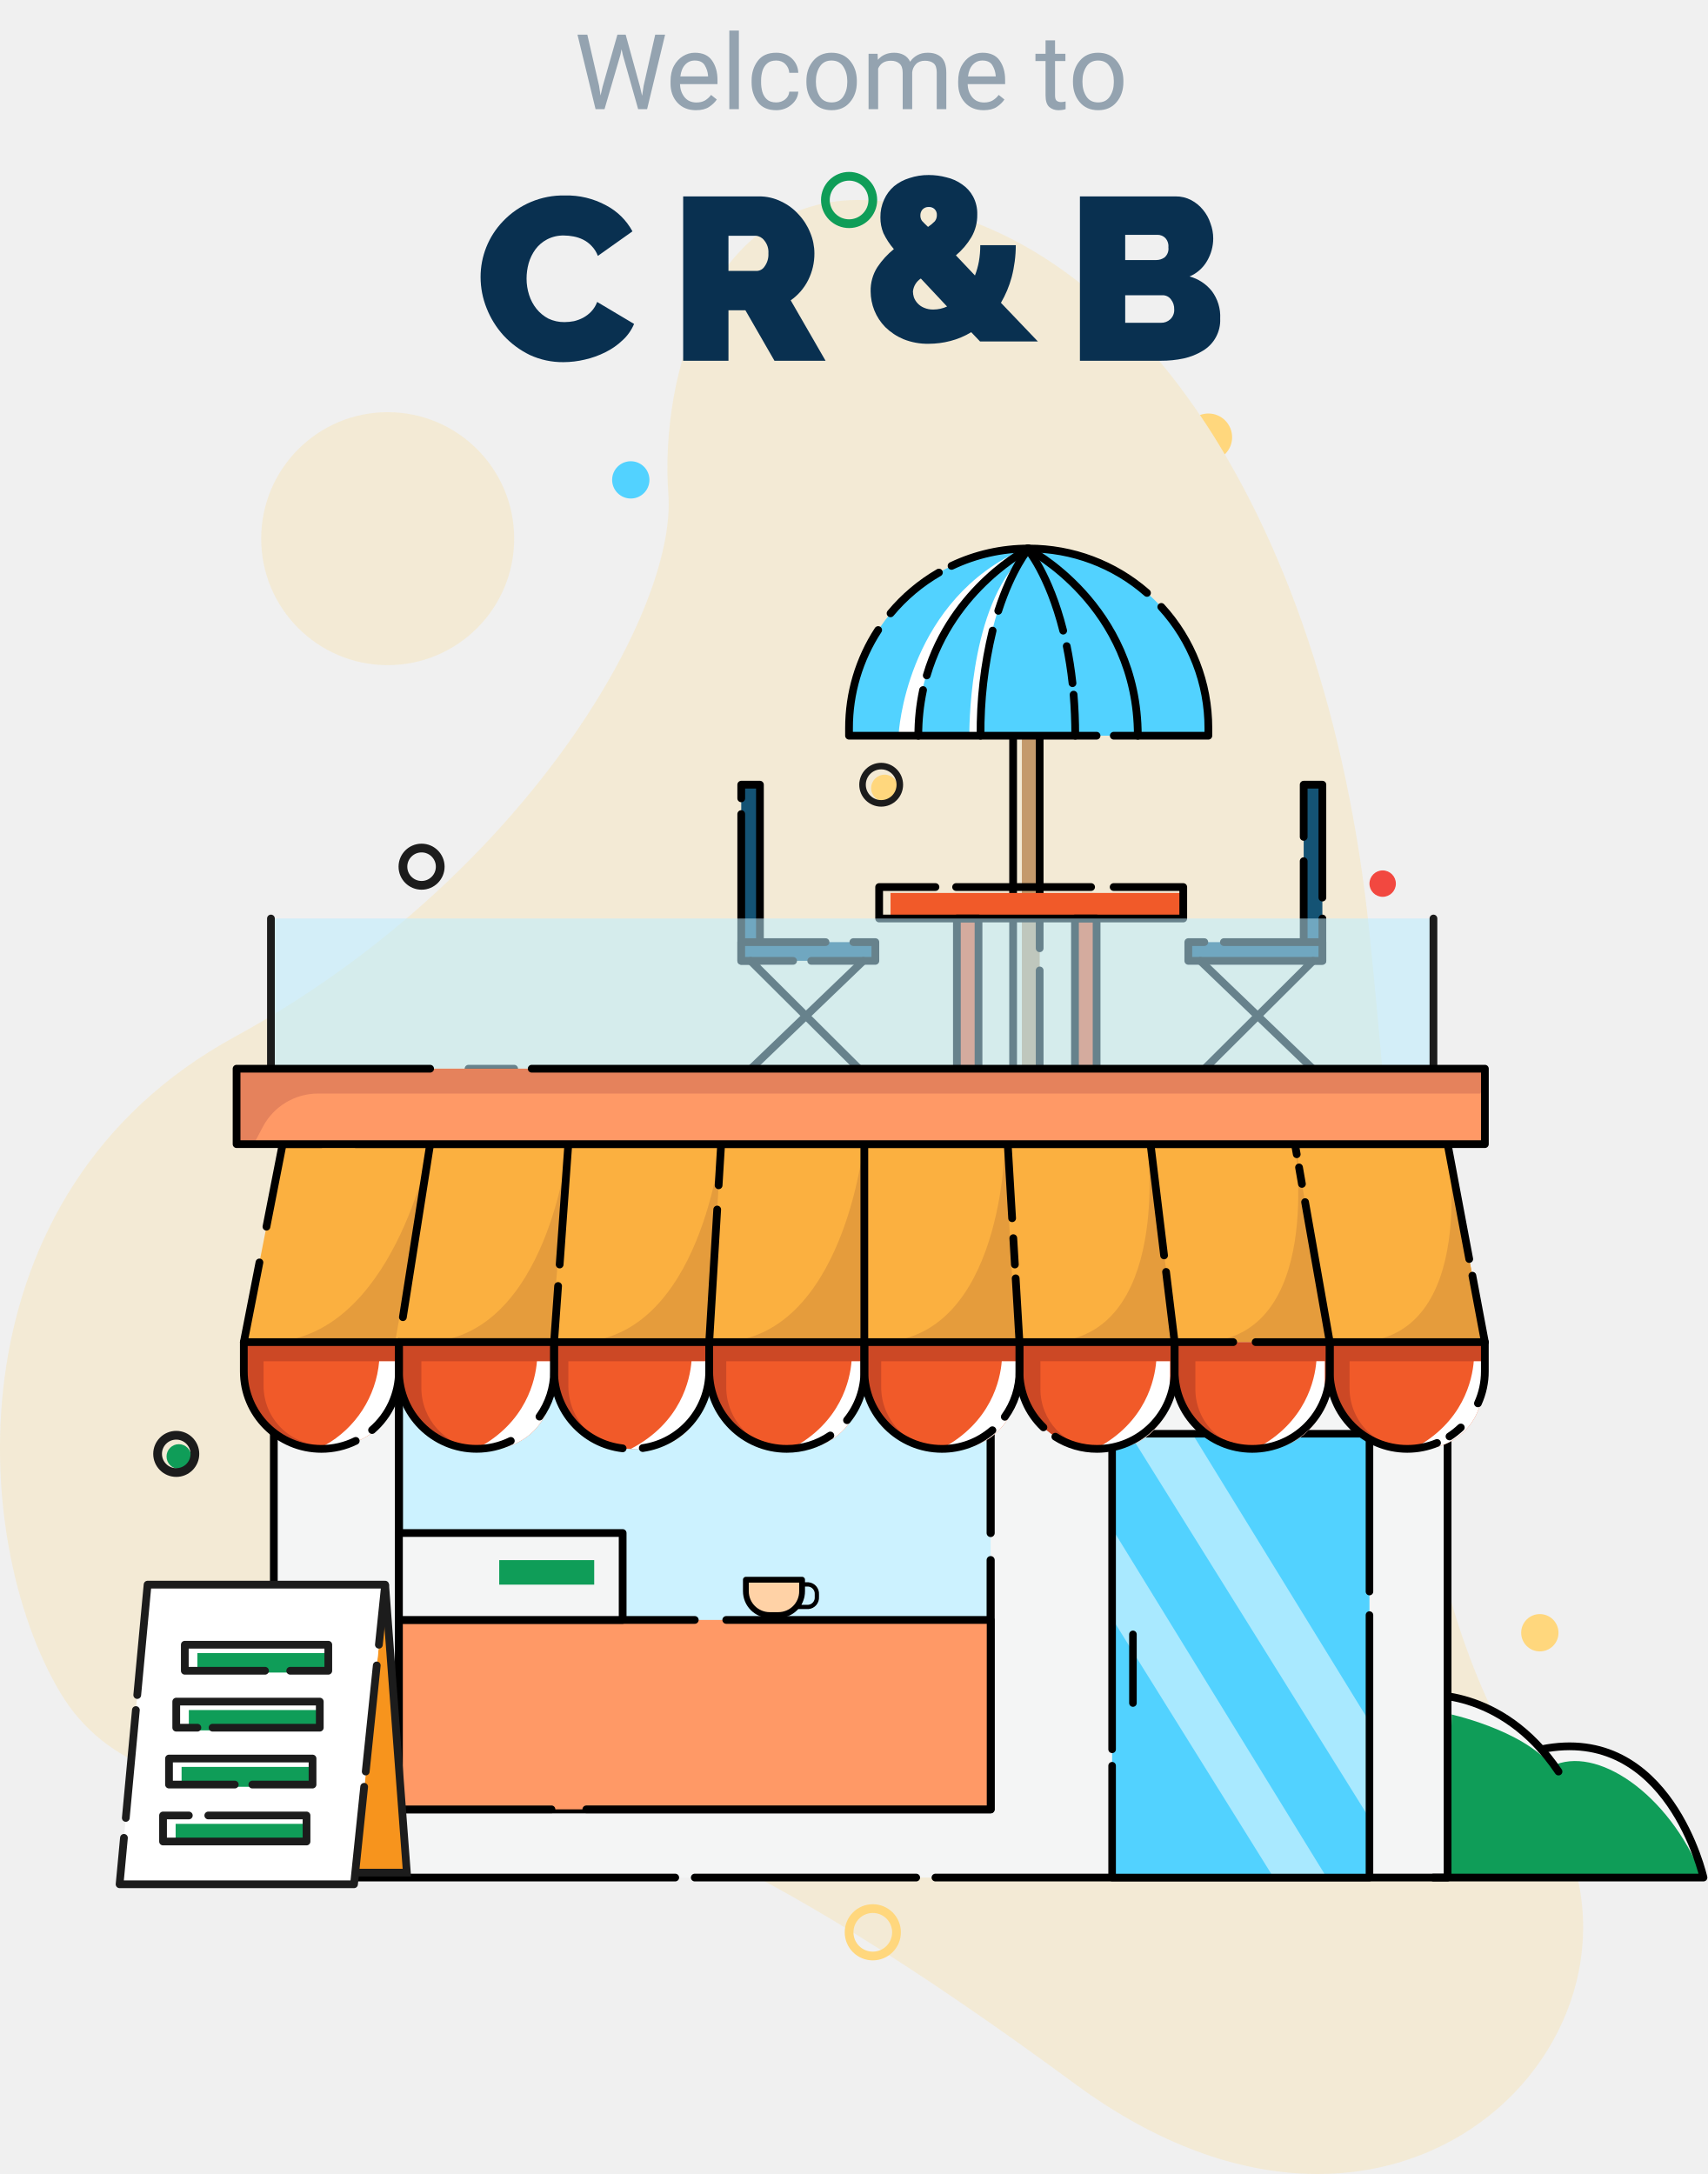
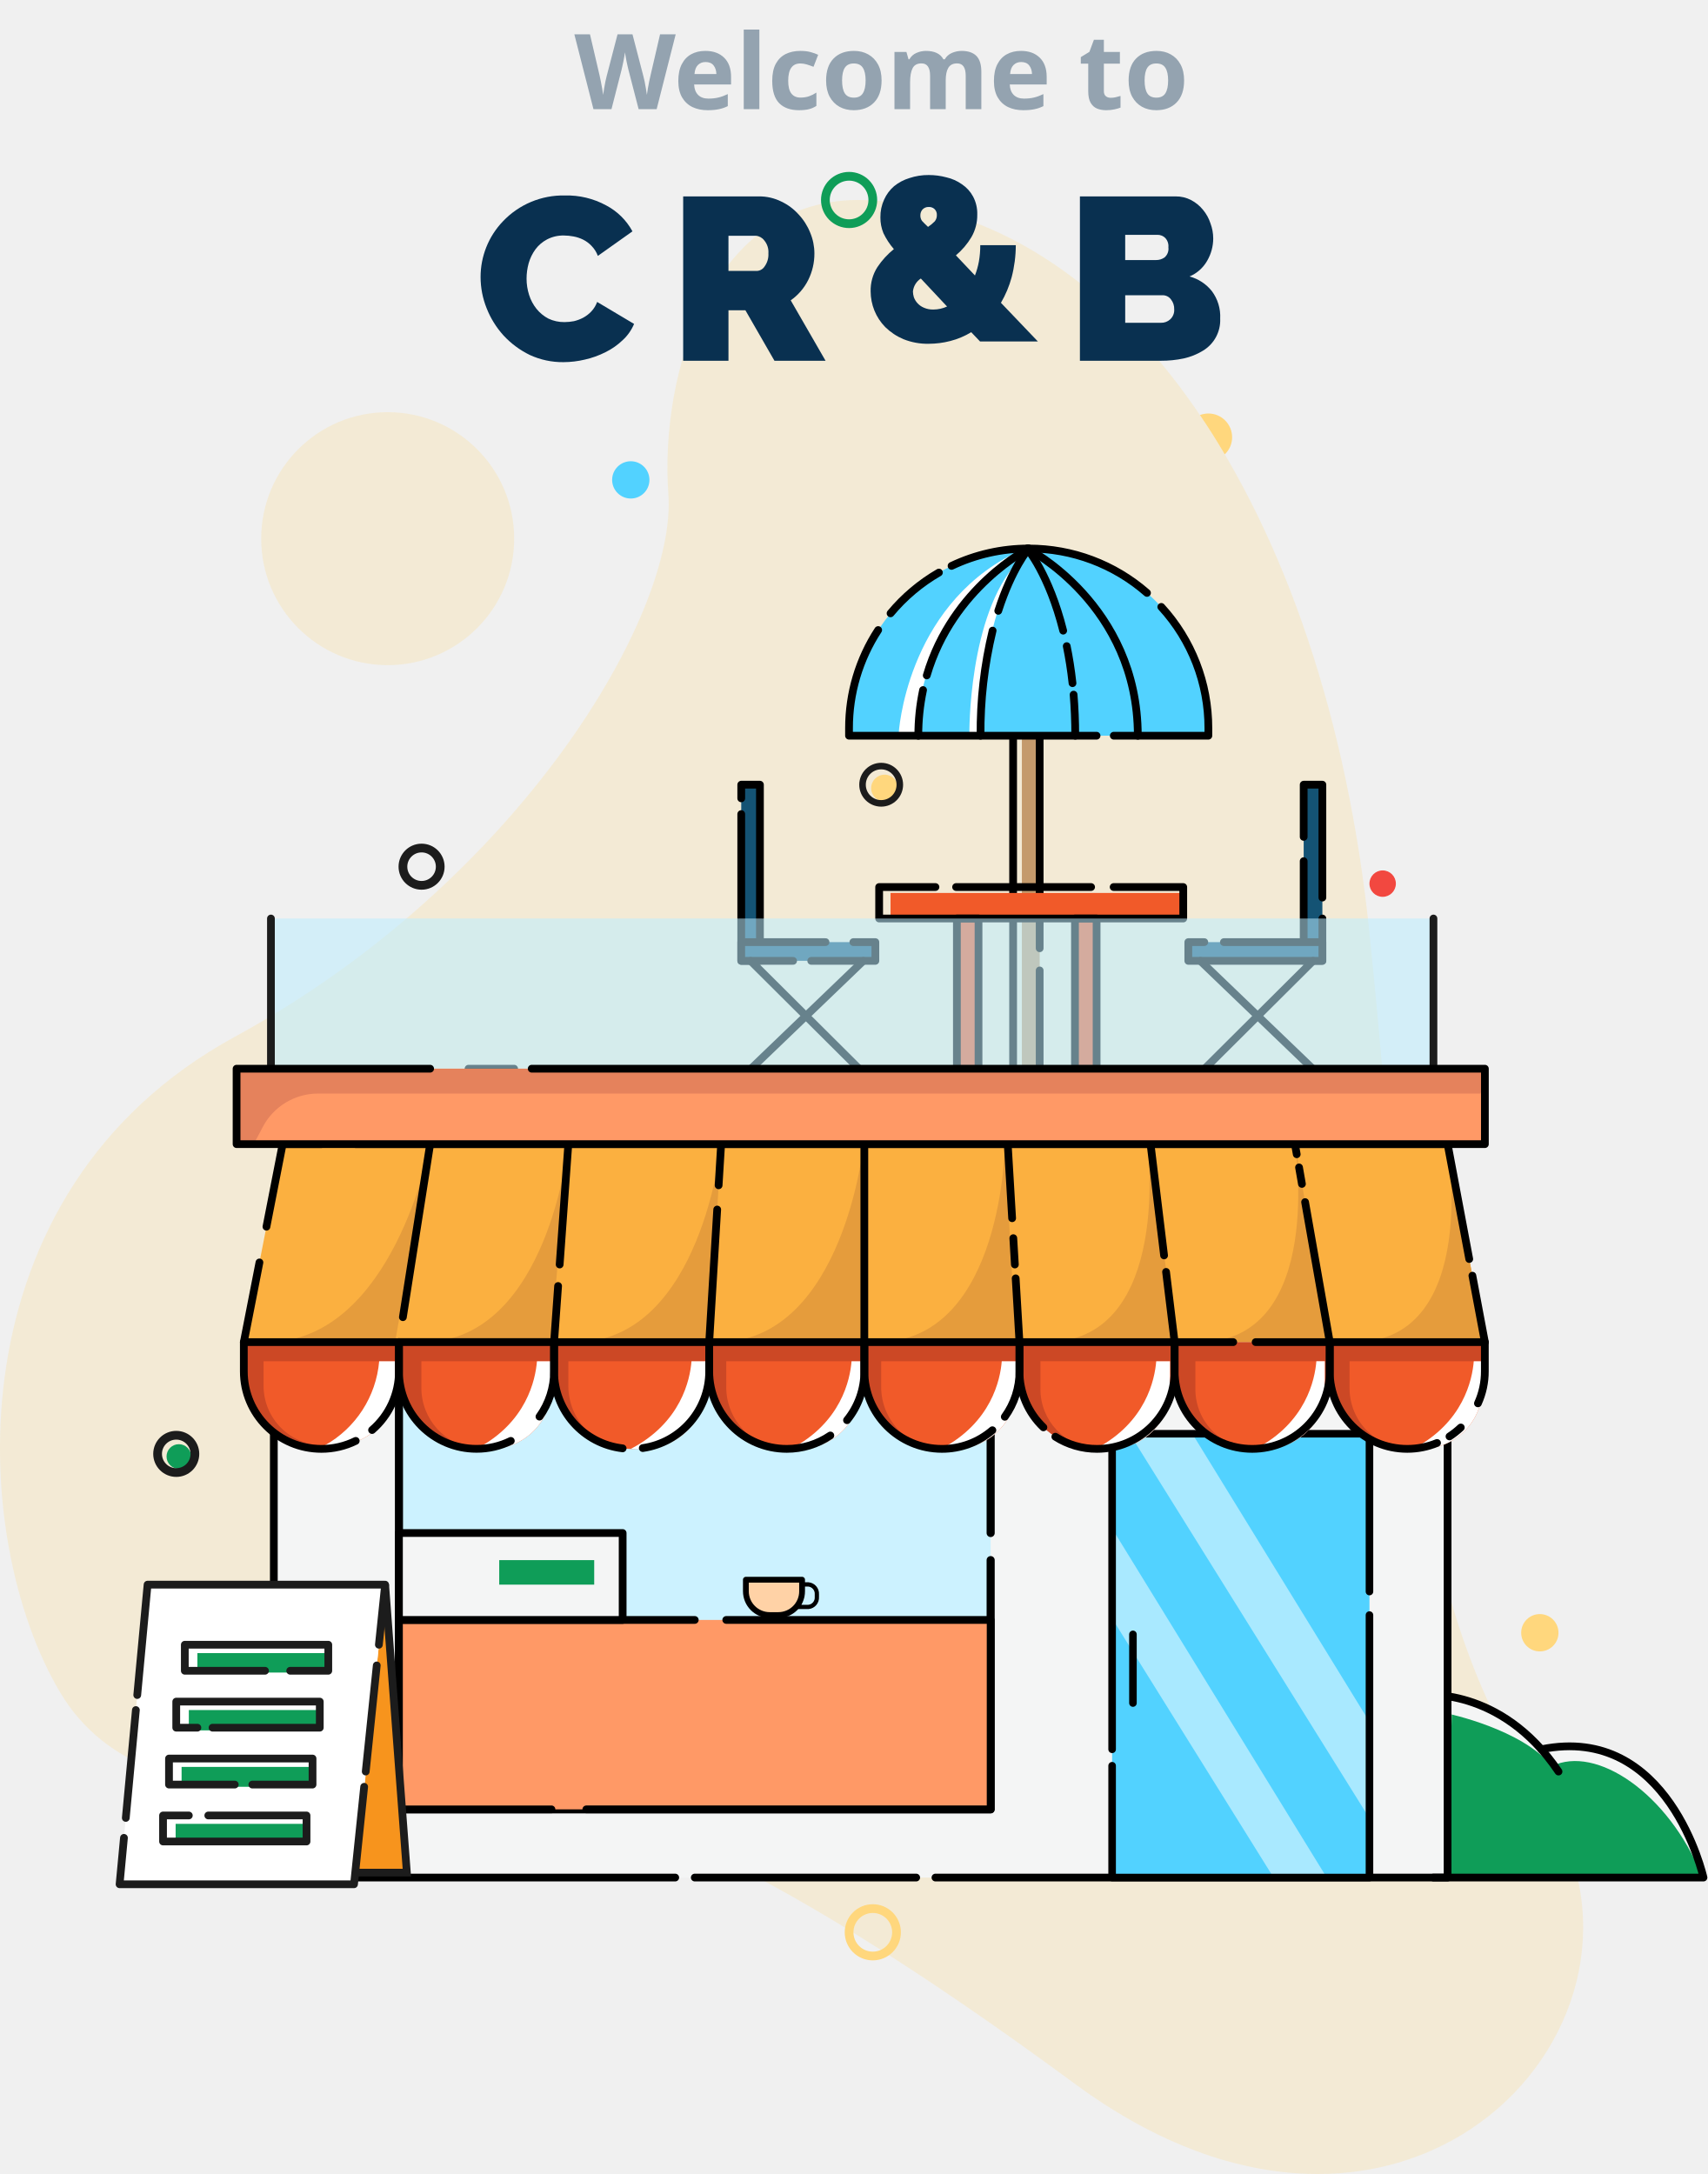
<svg xmlns="http://www.w3.org/2000/svg" width="390.924" height="497.802" viewBox="0 0 390.924 497.802">
  <defs>
-     <style>.a{fill:#ffd77d;}.b{fill:#ffd369;opacity:0.2;}.c{fill:#0f9d58;}.d{fill:#f4f5f5;}.aa,.ab,.ac,.ae,.e,.k,.m,.q,.r,.v,.w{fill:none;stroke-miterlimit:10;}.e,.k,.m,.v,.w{stroke:#000;}.ac,.e,.k,.m,.q,.v,.w{stroke-linecap:round;stroke-linejoin:round;}.e,.q,.r{stroke-width:1.773px;}.f{fill:#c49a6c;}.g{fill:#fbb040;}.h{fill:#e59c3c;}.i{fill:#52d2ff;}.j,.p{fill:#fff;}.j{opacity:0.5;}.k{stroke-width:1.731px;}.l{fill:#ccf2ff;}.m{stroke-width:1.856px;}.n{fill:#f96;}.o{fill:#f7941d;}.ac,.ae,.q,.r{stroke:#1c1c1c;}.s{fill:#cc4825;}.t{fill:#f15a29;}.u{fill:#ffd2a6;}.v{stroke-width:1.33px;}.w{stroke-width:0.976px;}.x{fill:#145374;}.y{fill:#bbedff;opacity:0.55;}.z{fill:#e5825c;}.aa{stroke:#0f9d58;}.aa,.ab,.ac{stroke-width:2px;}.ab{stroke:#ffd77d;}.ad{fill:#f24840;}.ae{stroke-width:1.5px;}.af,.ag{fill:#093050;}.af{font-size:24px;font-family:Roboto-Regular, Roboto;opacity:0.4;}</style>
+     <style>.a{fill:#ffd77d;}.b{fill:#ffd369;opacity:0.2;}.c{fill:#0f9d58;}.d{fill:#f4f5f5;}.aa,.ab,.ac,.ae,.e,.k,.m,.q,.r,.v,.w{fill:none;stroke-miterlimit:10;}.e,.k,.m,.v,.w{stroke:#000;}.ac,.e,.k,.m,.q,.v,.w{stroke-linecap:round;stroke-linejoin:round;}.e,.q,.r{stroke-width:1.773px;}.f{fill:#c49a6c;}.g{fill:#fbb040;}.h{fill:#e59c3c;}.i{fill:#52d2ff;}.j,.p{fill:#fff;}.j{opacity:0.5;}.k{stroke-width:1.731px;}.l{fill:#ccf2ff;}.m{stroke-width:1.856px;}.n{fill:#f96;}.o{fill:#f7941d;}.ac,.ae,.q,.r{stroke:#1c1c1c;}.s{fill:#cc4825;}.t{fill:#f15a29;}.u{fill:#ffd2a6;}.v{stroke-width:1.33px;}.w{stroke-width:0.976px;}.x{fill:#145374;}.y{fill:#bbedff;opacity:0.55;}.z{fill:#e5825c;}.aa{stroke:#0f9d58;}.aa,.ab,.ac{stroke-width:2px;}.ab{stroke:#ffd77d;}.ad{fill:#f24840;}.ae{stroke-width:1.5px;}.af,.ag{fill:#093050;}.af{font-size:24px;font-family:sans-serif;font-weight : 600;opacity:0.4;}</style>
  </defs>
  <g transform="translate(-11.963 -50)">
    <g transform="translate(-15.055 -138.206)">
      <path class="a" d="M287.948,284.129a5.367,5.367,0,0,1-1.593,3.836.7.7,0,0,1-.1.087q-2.73-4.665-5.678-8.994a5.5,5.5,0,0,1,1.94-.358,5.438,5.438,0,0,1,5.429,5.429Z" transform="translate(21.185 4.188)" />
      <path class="b" d="M224.92,233.6c58.208,1.842,105.57,69.726,115.658,167.809s6.761,149.465,39.961,198.864S349.582,721.253,273.213,665s-108.929-64.785-131.89-68.578S61.845,610.59,40.814,575.353s-25.2-114.6,39.961-150.158,101.3-96.783,99.275-124.272S189.921,232.486,224.92,233.6Z" transform="translate(0 0.419)" />
      <path class="c" d="M333.96,549.94l-1.04,41.337h57.764s-3.847-18.789-19.146-27.782c-16.123-5.114-16.242-.509-16.242-.509S345.988,551.457,333.96,549.94Z" transform="translate(25.558 26.85)" />
      <path class="d" d="M332.91,553.69s17.142,3.587,23.871,12.06c10.1-4.984,26.72,6.2,34.305,25.041,0,0-7.336-32.6-35.92-29.072-5.624-6.36-19.8-13-22.256-11.063Z" transform="translate(25.557 26.881)" />
      <path class="e" d="M327.4,549.526s18.084-2.2,31.369,17.521" transform="translate(25.097 26.809)" />
      <g transform="translate(54.402 313.813)">
        <rect class="f" width="4.085" height="87.432" transform="translate(206.589 31.759)" />
        <path class="e" d="M247.179,401.39v22.592H241.1V336.55h6.079v59.769" transform="translate(-36.515 -304.791)" />
        <rect class="d" width="268.753" height="154.048" transform="translate(35.313 150.267)" />
        <line class="e" x1="50.699" transform="translate(131.695 304.315)" />
        <path class="e" d="M176.787,599.968H84.88V445.92H353.633V599.968H236.371" transform="translate(-49.567 -295.653)" />
        <line class="e" x2="10.445" transform="translate(79.89 119.104)" />
        <path class="g" d="M78.54,478.436,87.425,433.1H354.162l8.538,45.336" transform="translate(-50.097 -296.724)" />
        <path class="h" d="M334.489,433.1s7.477,44.263-20.479,45.336h29.017Z" transform="translate(-30.424 -296.724)" />
        <line class="e" x2="2.861" y2="15.213" transform="translate(309.743 166.498)" />
        <path class="e" d="M102.19,433.1h250l4.952,26.309" transform="translate(-48.121 -296.724)" />
        <path class="e" d="M83.32,452.008,87.026,433.1H95.9" transform="translate(-49.697 -296.724)" />
        <line class="e" y1="18.247" x2="3.576" transform="translate(28.443 163.464)" />
        <path class="h" d="M120.581,433.9s-8.365,43.385-36.321,44.469h28.432Z" transform="translate(-49.619 -296.658)" />
        <path class="h" d="M149.612,433.1s-4.5,44.263-32.452,45.336h28.432Z" transform="translate(-46.87 -296.724)" />
        <path class="h" d="M181.9,433.1s-4.5,44.263-32.452,45.336h29.733Z" transform="translate(-44.172 -296.724)" />
        <path class="h" d="M212.012,433.1s-4.5,44.263-32.452,45.336h32.626Z" transform="translate(-41.657 -296.724)" />
        <path class="h" d="M241.543,433.1s-.358,44.263-28.313,45.336h30.794Z" transform="translate(-38.844 -296.724)" />
        <path class="h" d="M271.217,433.1s5.689,44.263-22.267,45.336h29.017Z" transform="translate(-35.859 -296.724)" />
        <path class="h" d="M302.273,433.1s6.913,44.263-21.043,45.336h29.017Z" transform="translate(-33.162 -296.724)" />
        <line class="e" x1="6.241" y2="39.625" transform="translate(64.861 136.376)" />
        <line class="e" x1="0.412" y1="2.319" transform="translate(269.11 136.376)" />
        <line class="e" x1="0.661" y1="3.782" transform="translate(270.053 141.707)" />
        <line class="e" x1="5.645" y1="32.062" transform="translate(271.44 149.649)" />
        <line class="e" x1="3.099" y1="25.485" transform="translate(236.051 136.376)" />
        <line class="e" x1="1.961" y1="16.08" transform="translate(239.605 165.631)" />
        <line class="e" x1="1.008" y1="16.968" transform="translate(203.35 136.376)" />
        <line class="e" x1="0.358" y1="6.035" transform="translate(204.628 157.906)" />
        <line class="e" x1="0.867" y1="14.606" transform="translate(205.17 167.105)" />
        <line class="e" y1="45.336" transform="translate(170.518 136.376)" />
        <line class="e" y1="9.427" x2="0.574" transform="translate(137.156 136.376)" />
        <line class="e" y1="30.361" x2="1.831" transform="translate(134.999 151.35)" />
        <line class="e" y1="27.565" x2="1.983" transform="translate(100.759 136.376)" />
        <line class="e" y1="12.851" x2="0.921" transform="translate(99.481 168.86)" />
        <rect class="i" width="58.923" height="101.626" transform="translate(227.253 202.689)" />
        <path class="j" d="M311.159,594.253H298.991L262.02,534.928v-20.6Z" transform="translate(-34.767 -289.938)" />
        <path class="j" d="M320.633,560.267v22.1L265.73,494.3h14.346Z" transform="translate(-34.457 -291.611)" />
        <path class="k" d="M262.02,566.562V494.3h58.923v36.136" transform="translate(-34.767 -291.611)" />
        <path class="k" d="M320.943,532.62v60.1H262.02v-25.6" transform="translate(-34.767 -288.41)" />
        <rect class="l" width="135.476" height="99.741" transform="translate(63.962 188.96)" />
        <path class="m" d="M246.8,524.3v57.07H111.32V481.63H246.8v36.461" transform="translate(-47.358 -292.67)" />
        <rect class="n" width="135.476" height="43.374" transform="translate(63.962 245.326)" />
        <path class="e" d="M182.951,533.65h60.538v43.374H150.91" transform="translate(-44.05 -288.324)" />
        <path class="e" d="M146.243,577.025H111.32V533.65h67.733" transform="translate(-47.358 -288.324)" />
        <rect class="d" width="51.219" height="19.905" transform="translate(63.962 225.422)" />
        <rect class="e" width="51.219" height="19.905" transform="translate(63.962 225.422)" />
        <g transform="translate(0 237.243)">
          <path class="o" d="M108.919,526.19l4.973,65.945h-11.7" transform="translate(-48.121 -526.19)" />
          <path class="p" d="M52.29,594.8h53.679l7.119-68.61H58.694Z" transform="translate(-52.29 -526.19)" />
          <path class="q" d="M111.346,539.951l1.43-13.761H58.382L56.02,551.469" transform="translate(-51.978 -526.19)" />
          <line class="q" y1="24.304" x2="2.525" transform="translate(56.355 18.496)" />
          <path class="q" d="M53.287,580.6l-1,10.63h53.679l2.319-22.321" transform="translate(-52.29 -522.621)" />
          <line class="q" x1="2.308" y2="24.705" transform="translate(1.419 28.714)" />
          <path class="r" d="M108.919,526.19l4.973,65.945h-11.7" transform="translate(-48.121 -526.19)" />
        </g>
        <g transform="translate(28.443 181.711)">
          <path class="s" d="M96.3,499.385h0A17.762,17.762,0,0,1,78.54,481.625V474.94h35.519v6.685A17.762,17.762,0,0,1,96.3,499.385Z" transform="translate(-78.54 -474.94)" />
          <path class="s" d="M129.079,499.385h0a17.762,17.762,0,0,1-17.759-17.759V474.94h35.519v6.685A17.762,17.762,0,0,1,129.079,499.385Z" transform="translate(-75.801 -474.94)" />
          <path class="s" d="M161.859,499.385h0A17.762,17.762,0,0,1,144.1,481.625V474.94h35.519v6.685A17.762,17.762,0,0,1,161.859,499.385Z" transform="translate(-73.063 -474.94)" />
          <path class="s" d="M194.639,499.385h0a17.762,17.762,0,0,1-17.759-17.759V474.94H212.4v6.685A17.755,17.755,0,0,1,194.639,499.385Z" transform="translate(-70.324 -474.94)" />
          <path class="s" d="M227.419,499.385h0a17.762,17.762,0,0,1-17.759-17.759V474.94h35.519v6.685A17.755,17.755,0,0,1,227.419,499.385Z" transform="translate(-67.585 -474.94)" />
          <path class="s" d="M260.2,499.385h0a17.762,17.762,0,0,1-17.759-17.759V474.94h35.519v6.685A17.748,17.748,0,0,1,260.2,499.385Z" transform="translate(-64.846 -474.94)" />
          <path class="s" d="M292.989,499.385h0a17.762,17.762,0,0,1-17.759-17.759V474.94h35.519v6.685A17.762,17.762,0,0,1,292.989,499.385Z" transform="translate(-62.107 -474.94)" />
          <path class="s" d="M325.769,499.385h0a17.762,17.762,0,0,1-17.759-17.759V474.94h35.519v6.685A17.762,17.762,0,0,1,325.769,499.385Z" transform="translate(-59.368 -474.94)" />
        </g>
        <g transform="translate(32.962 186.089)">
          <path class="t" d="M112.822,478.99v5.58a13.672,13.672,0,0,1-13.664,13.674H96.384A13.674,13.674,0,0,1,82.71,484.57v-5.58Z" transform="translate(-82.71 -478.979)" />
          <path class="p" d="M111.741,478.99v5.58a13.672,13.672,0,0,1-13.664,13.674H95.65A24.48,24.48,0,0,0,108.1,478.99Z" transform="translate(-81.629 -478.979)" />
          <path class="t" d="M145.847,478.99v6.09a13.966,13.966,0,0,1-13.967,13.967h-1.842a12.473,12.473,0,0,1-1.279-.065,13.956,13.956,0,0,1-12.7-13.9v-6.09Z" transform="translate(-79.924 -478.979)" />
          <path class="p" d="M144.868,478.99v6.09A13.966,13.966,0,0,1,130.9,499.047h-1.842a12.473,12.473,0,0,1-1.279-.065c11.4-6,13.425-15.82,13.761-19.992Z" transform="translate(-78.944 -478.979)" />
          <path class="t" d="M178.63,478.99v5.624a14.437,14.437,0,0,1-14.444,14.433h-2.774a14.443,14.443,0,0,1-14.3-14.433V478.99Z" transform="translate(-77.329 -478.979)" />
          <path class="p" d="M177.528,478.99v5.624a14.437,14.437,0,0,1-14.444,14.433H160.31c11.518-6,13.566-15.874,13.9-20.057Z" transform="translate(-76.227 -478.979)" />
          <path class="t" d="M211.274,478.99v5.927a14.125,14.125,0,0,1-14.129,14.13H194.62a14.127,14.127,0,0,1-14.14-14.13V478.99Z" transform="translate(-74.541 -478.979)" />
          <path class="p" d="M210.134,478.99v5.927A14.125,14.125,0,0,1,196,499.047H194.13c11.518-5.992,13.566-15.874,13.9-20.057Z" transform="translate(-73.401 -478.979)" />
          <path class="t" d="M244.231,478.99v5.873a14.19,14.19,0,0,1-14.184,14.184h-2.633c-.152,0-.293,0-.455-.011a14.184,14.184,0,0,1-13.739-14.173V478.99Z" transform="translate(-71.806 -478.979)" />
          <path class="p" d="M243.172,478.99v5.873a14.19,14.19,0,0,1-14.184,14.184h-2.633c-.152,0-.293,0-.455-.011,11.486-6,13.534-15.874,13.869-20.046Z" transform="translate(-70.747 -478.979)" />
          <path class="t" d="M276.538,478.991v6.382a13.665,13.665,0,0,1-13.674,13.664h-2.319a9.672,9.672,0,0,1-.975-.043,13.664,13.664,0,0,1-12.7-13.631V478.98h29.668Z" transform="translate(-68.995 -478.98)" />
          <path class="p" d="M275.558,478.991v6.382a13.665,13.665,0,0,1-13.674,13.664h-2.319a9.672,9.672,0,0,1-.975-.043c11.453-5.992,13.479-15.842,13.815-20.013h3.153Z" transform="translate(-68.015 -478.98)" />
          <path class="t" d="M309.245,478.99v6.382a13.672,13.672,0,0,1-13.674,13.664h-2.286a13.672,13.672,0,0,1-13.674-13.664V478.99Z" transform="translate(-66.259 -478.979)" />
          <path class="p" d="M308.181,478.991v6.382a13.672,13.672,0,0,1-13.674,13.664H292.35c11.518-5.992,13.566-15.874,13.9-20.057h1.929Z" transform="translate(-65.195 -478.98)" />
          <path class="t" d="M342.594,478.99v6.155a13.9,13.9,0,0,1-13.9,13.9h-2.6a13.9,13.9,0,0,1-13.9-13.9V478.99Z" transform="translate(-63.537 -478.979)" />
          <path class="p" d="M341.473,478.99v6.154a13.9,13.9,0,0,1-13.9,13.9H325.61c11.518-5.992,13.566-15.874,13.9-20.056Z" transform="translate(-62.416 -478.979)" />
        </g>
        <g transform="translate(28.443 181.7)">
          <path class="e" d="M104.166,497.554a17.724,17.724,0,0,1-7.867,1.831h0A17.762,17.762,0,0,1,78.54,481.625V474.94h35.519v6.685a17.707,17.707,0,0,1-6.155,13.447" transform="translate(-78.54 -474.929)" />
          <path class="e" d="M136.935,497.555a17.635,17.635,0,0,1-7.856,1.82h0a17.762,17.762,0,0,1-17.759-17.759V474.93h35.519v6.685A17.716,17.716,0,0,1,143.491,492" transform="translate(-75.801 -474.93)" />
          <path class="e" d="M159.8,499.266a17.756,17.756,0,0,1-15.7-17.64V474.94h35.519v6.685A17.762,17.762,0,0,1,164.406,499.2" transform="translate(-73.063 -474.929)" />
          <path class="e" d="M204.619,496.318a17.7,17.7,0,0,1-9.979,3.066h0a17.762,17.762,0,0,1-17.759-17.759V474.94H212.4v6.685a17.682,17.682,0,0,1-3.966,11.193" transform="translate(-70.324 -474.929)" />
          <path class="e" d="M238.98,495.116a17.677,17.677,0,0,1-11.551,4.269h0a17.762,17.762,0,0,1-17.759-17.759V474.94h35.519v6.685a17.733,17.733,0,0,1-3.37,10.413" transform="translate(-67.584 -474.929)" />
          <path class="e" d="M247.923,494.455a17.7,17.7,0,0,1-5.483-12.829V474.94h35.519v6.685A17.762,17.762,0,0,1,260.2,499.385h0a17.628,17.628,0,0,1-9.546-2.785" transform="translate(-64.846 -474.929)" />
          <path class="e" d="M293.78,474.94h16.968v6.686a17.762,17.762,0,0,1-17.759,17.759h0a17.762,17.762,0,0,1-17.759-17.759V474.94h13.414" transform="translate(-62.107 -474.929)" />
          <path class="e" d="M332.575,498.03a17.825,17.825,0,0,1-6.816,1.354h0A17.762,17.762,0,0,1,308,481.625V474.94h35.519v6.685a17.65,17.65,0,0,1-1.582,7.336" transform="translate(-59.369 -474.929)" />
          <path class="e" d="M335.9,492.98a18.868,18.868,0,0,1-2.59,2.048" transform="translate(-57.254 -473.422)" />
        </g>
        <rect class="c" width="29.982" height="4.453" transform="translate(17.814 252.922)" />
        <rect class="c" width="29.982" height="4.659" transform="translate(15.852 265.957)" />
        <rect class="c" width="29.982" height="4.551" transform="translate(14.194 278.981)" />
        <rect class="c" width="29.982" height="4.757" transform="translate(12.829 292.017)" />
        <path class="q" d="M84.436,544.85H66.07v-5.96H98.923v5.96H90.2" transform="translate(-51.139 -287.886)" />
        <path class="q" d="M69.1,556.88H64.26v-5.97H97.124v5.97H72.571" transform="translate(-51.29 -286.882)" />
        <path class="q" d="M77.791,568.9H62.73v-5.96H95.594v5.96H81.811" transform="translate(-51.418 -285.877)" />
        <path class="q" d="M71.829,574.97H94.323v5.959H61.47V574.97h5.905" transform="translate(-51.523 -284.871)" />
        <rect class="c" width="21.747" height="5.613" transform="translate(86.922 231.63)" />
        <line class="k" y2="15.722" transform="translate(232.02 248.631)" />
        <path class="u" d="M192.052,533.244h-1.961a5.459,5.459,0,0,1-5.461-5.461V525.15H197.5v2.633A5.443,5.443,0,0,1,192.052,533.244Z" transform="translate(-41.233 -289.034)" />
        <path class="v" d="M192.052,533.244h-1.961a5.459,5.459,0,0,1-5.461-5.461V525.15H197.5v2.633A5.443,5.443,0,0,1,192.052,533.244Z" transform="translate(-41.233 -289.034)" />
        <path class="w" d="M195.7,531.3h2.308a2.138,2.138,0,0,0,1.95-2.286v-.585a2.138,2.138,0,0,0-1.95-2.286H196.5l.076,2.579Z" transform="translate(-40.308 -288.951)" />
        <path class="i" d="M247.572,307.24h0a41.131,41.131,0,0,0-41.132,41.132v1.723h82.274v-1.723A41.14,41.14,0,0,0,247.572,307.24Z" transform="translate(-39.411 -307.24)" />
        <path class="e" d="M226.274,312.31a41.178,41.178,0,0,0-11.074,9.34" transform="translate(-38.679 -306.816)" />
        <path class="e" d="M272.841,317.4a41,41,0,0,0-27.078-10.164h0a41.032,41.032,0,0,0-17.673,3.977" transform="translate(-37.602 -307.24)" />
        <path class="e" d="M262.37,349.064h21.66v-1.723a41.011,41.011,0,0,0-10.781-27.771" transform="translate(-34.738 -306.21)" />
        <path class="p" d="M243.207,308.35s-22.852,17.163-21.79,41.2h-4.5S218.491,320.865,243.207,308.35Z" transform="translate(-38.535 -307.147)" />
        <path class="p" d="M242.977,309.99s-8.9,15.386-8.549,38.683l-.455.737-2.113.119C231.849,349.54,231.568,322.191,242.977,309.99Z" transform="translate(-37.287 -307.01)" />
        <path class="e" d="M213.1,324.46a41,41,0,0,0-6.675,22.473v1.723h56.68" transform="translate(-39.412 -305.801)" />
        <rect class="t" width="67.018" height="5.862" transform="translate(176.521 78.861)" />
        <rect class="t" width="4.952" height="34.479" transform="translate(191.712 84.712)" />
        <rect class="t" width="4.952" height="34.479" transform="translate(218.747 84.712)" />
        <line class="e" x2="30.914" transform="translate(191.528 77.506)" />
        <path class="e" d="M266.48,378.77h15.939v7.206H212.79V378.77h12.894" transform="translate(-38.88 -301.264)" />
        <rect class="e" width="4.952" height="34.479" transform="translate(191.712 84.712)" />
        <rect class="e" width="4.952" height="34.479" transform="translate(218.747 84.712)" />
        <g transform="translate(142.335 54.069)">
          <rect class="x" width="4.28" height="40.33" />
          <path class="e" d="M183.65,360.271V357.14h4.28v40.341h-4.28V363.869" transform="translate(-183.65 -357.14)" />
          <rect class="x" width="4.28" height="30.697" transform="translate(30.706 36.051) rotate(90)" />
          <path class="e" d="M195.526,394.7H183.65V390.41h19.3" transform="translate(-183.65 -354.36)" />
          <path class="e" d="M208.084,390.41h5.039V394.7H198.44" transform="translate(-182.414 -354.36)" />
          <line class="e" x2="24.9" y2="24.781" transform="translate(2.145 40.341)" />
          <line class="e" x1="25.799" y2="24.781" transform="translate(2.145 40.341)" />
        </g>
        <g transform="translate(244.698 54.069)">
          <rect class="x" width="4.28" height="40.33" transform="translate(30.697 40.338) rotate(180)" />
          <path class="e" d="M302.5,369.092V357.14h4.28v25.853" transform="translate(-276.083 -357.14)" />
          <path class="e" d="M302.5,373.3v22.83h4.28v-9.7" transform="translate(-276.083 -355.79)" />
          <rect class="x" width="4.28" height="30.697" transform="translate(30.701 36.056) rotate(90)" />
          <path class="e" d="M281.782,390.41H278.12V394.7h30.7V390.41H286.268" transform="translate(-278.12 -354.36)" />
          <line class="e" x1="24.9" y2="24.781" transform="translate(3.662 40.341)" />
          <line class="e" x2="25.81" y2="24.781" transform="translate(2.752 40.341)" />
        </g>
        <path class="e" d="M222.154,337.14a49.669,49.669,0,0,0-1.084,10.467" transform="translate(-38.189 -304.742)" />
        <path class="e" d="M246.2,307.24s-17.434,8.842-23.35,29.05" transform="translate(-38.04 -307.24)" />
        <path class="e" d="M236.983,324.58a98.45,98.45,0,0,0-2.763,24.066" transform="translate(-37.09 -305.791)" />
        <path class="e" d="M244.938,307.24s-3.825,4.453-6.978,14.26" transform="translate(-36.777 -307.24)" />
        <path class="e" d="M253.88,338.11c.238,2.926.379,6.057.379,9.405" transform="translate(-35.447 -304.661)" />
        <path class="e" d="M252.43,327.86c.531,2.59.986,5.407,1.322,8.484" transform="translate(-35.569 -305.517)" />
        <path class="e" d="M244.05,307.24s5.006,5.819,8.267,18.8" transform="translate(-36.269 -307.24)" />
        <path class="e" d="M244.12,307.24S269.4,320.069,269.4,350.105" transform="translate(-36.263 -307.24)" />
        <path class="e" d="M264.22,346.79" transform="translate(-34.583 -303.936)" />
        <rect class="y" width="266.185" height="34.381" transform="translate(34.652 84.712)" />
        <g transform="translate(34.652 84.712)">
          <line class="q" y2="34.392" />
          <line class="q" y2="34.392" transform="translate(266.174)" />
        </g>
        <path class="n" d="M97.207,434.432H77.01V417.16H362.829v17.272H103.037" transform="translate(-50.225 -298.056)" />
        <path class="z" d="M80.932,434.432l2.1-3.977a14.294,14.294,0,0,1,12.634-7.607h266.2l.964-5.689H77.01v17.272Z" transform="translate(-50.225 -298.056)" />
        <path class="e" d="M144.58,417.16H362.829v17.272H77.01V417.16h44.317" transform="translate(-50.225 -298.056)" />
      </g>
      <path class="b" d="M111.173,336.347h0A28.967,28.967,0,0,1,82.21,307.383h0a28.967,28.967,0,0,1,28.963-28.963h0a28.967,28.967,0,0,1,28.963,28.963h0A28.967,28.967,0,0,1,111.173,336.347Z" transform="translate(4.611 4.165)" />
      <path class="e" d="M329.92,590.407h61.827s-7.877-35.367-37.133-29.364" transform="translate(25.307 27.72)" />
      <path class="aa" d="M206.859,239.427h0A5.424,5.424,0,0,1,201.43,234h0a5.424,5.424,0,0,1,5.429-5.429h0A5.424,5.424,0,0,1,212.287,234h0A5.438,5.438,0,0,1,206.859,239.427Z" transform="translate(14.572)" />
      <path class="ab" d="M211.869,605.507h0a5.424,5.424,0,0,1-5.429-5.429h0a5.424,5.424,0,0,1,5.429-5.429h0a5.424,5.424,0,0,1,5.429,5.429h0A5.431,5.431,0,0,1,211.869,605.507Z" transform="translate(14.991 30.586)" />
      <path class="ac" d="M116.429,379.068h0a4.271,4.271,0,0,1-4.269-4.269h0a4.271,4.271,0,0,1,4.269-4.269h0A4.271,4.271,0,0,1,120.7,374.8h0A4.271,4.271,0,0,1,116.429,379.068Z" transform="translate(7.114 11.861)" />
      <path class="c" d="M65.027,502.145h0a2.819,2.819,0,0,1-2.817-2.817h0a2.819,2.819,0,0,1,2.817-2.817h0a2.818,2.818,0,0,1,2.817,2.817h0A2.812,2.812,0,0,1,65.027,502.145Z" transform="translate(2.94 22.386)" />
      <path class="ac" d="M64.589,503.158h0a4.271,4.271,0,0,1-4.269-4.269h0a4.271,4.271,0,0,1,4.269-4.269h0a4.271,4.271,0,0,1,4.269,4.269h0A4.257,4.257,0,0,1,64.589,503.158Z" transform="translate(2.782 22.228)" />
      <path class="i" d="M160.639,297.328h0a4.271,4.271,0,0,1-4.269-4.269h0a4.271,4.271,0,0,1,4.269-4.269h0a4.271,4.271,0,0,1,4.269,4.269h0A4.264,4.264,0,0,1,160.639,297.328Z" transform="translate(10.807 5.031)" />
      <path class="ad" d="M319.423,381.306h0a3.024,3.024,0,0,1-3.023-3.023h0a3.024,3.024,0,0,1,3.023-3.023h0a3.024,3.024,0,0,1,3.023,3.023h0A3.024,3.024,0,0,1,319.423,381.306Z" transform="translate(24.178 12.256)" />
      <path class="a" d="M352.729,540.959h0a4.271,4.271,0,0,1-4.269-4.269h0a4.28,4.28,0,0,1,4.269-4.28h0A4.273,4.273,0,0,1,357,536.69h0A4.264,4.264,0,0,1,352.729,540.959Z" transform="translate(26.856 25.386)" />
      <path class="a" d="M214.188,361.2h0a3.094,3.094,0,0,1-3.088-3.088h0a3.094,3.094,0,0,1,3.088-3.088h0a3.094,3.094,0,0,1,3.088,3.088h0A3.094,3.094,0,0,1,214.188,361.2Z" transform="translate(15.38 10.565)" />
      <path class="ae" d="M213.549,361.748h0a4.271,4.271,0,0,1-4.269-4.269h0a4.271,4.271,0,0,1,4.269-4.269h0a4.271,4.271,0,0,1,4.269,4.269h0A4.264,4.264,0,0,1,213.549,361.748Z" transform="translate(15.228 10.414)" />
    </g>
    <text class="af" transform="translate(207 75)">
      <tspan x="-63.533" y="0">Welcome to</tspan>
    </text>
    <g transform="translate(122 90.077)">
      <path class="ag" d="M0,48.544A18.414,18.414,0,0,1,5.1,35.77a19,19,0,0,1,14.2-5.937,18.762,18.762,0,0,1,9.465,2.279,14.5,14.5,0,0,1,6.009,5.937l-7.923,5.619a6.435,6.435,0,0,0-1.436-2.279A6.779,6.779,0,0,0,23.5,39.957a8.3,8.3,0,0,0-2.233-.742A11.673,11.673,0,0,0,19.09,39a7.971,7.971,0,0,0-3.882.9,7.871,7.871,0,0,0-2.659,2.279,10.217,10.217,0,0,0-1.542,3.18,13.207,13.207,0,0,0-.479,3.5,12.115,12.115,0,0,0,.585,3.763,9.806,9.806,0,0,0,1.7,3.18,8.717,8.717,0,0,0,2.712,2.226,8.334,8.334,0,0,0,3.669.8,11.67,11.67,0,0,0,2.18-.212,9.056,9.056,0,0,0,2.127-.8,7.448,7.448,0,0,0,1.861-1.431,6.411,6.411,0,0,0,1.329-2.173l8.455,5.035a10.568,10.568,0,0,1-2.606,3.71,15.7,15.7,0,0,1-3.935,2.756,20.31,20.31,0,0,1-4.733,1.7A21.489,21.489,0,0,1,18.984,68a17.956,17.956,0,0,1-7.71-1.643A20.292,20.292,0,0,1,5.264,61.9a20.384,20.384,0,0,1-3.882-6.255A19.177,19.177,0,0,1,0,48.544Z" transform="translate(0 -25.151)" />
      <path class="ag" d="M295.556,68.818V31.184h17.335A11.283,11.283,0,0,1,318,32.35a12.383,12.383,0,0,1,3.988,2.968,13.191,13.191,0,0,1,2.659,4.187,12.332,12.332,0,0,1,.957,4.718,13.523,13.523,0,0,1-1.436,6.149,12.55,12.55,0,0,1-3.988,4.612l7.976,13.834h-11.7l-6.647-11.555h-3.882V68.818Zm10.369-20.566h6.541a2.228,2.228,0,0,0,1.755-1.06,4.627,4.627,0,0,0,.851-2.968,4.154,4.154,0,0,0-.957-2.968,2.665,2.665,0,0,0-1.914-1.06h-6.275Z" transform="translate(-249.17 -26.29)" />
      <path class="ag" d="M594.134,38.111l-2.021-2.12a17.684,17.684,0,0,1-4.786,2.014,19.574,19.574,0,0,1-4.945.636,14.745,14.745,0,0,1-5.8-1.06,13.274,13.274,0,0,1-4.148-2.756,11.681,11.681,0,0,1-2.5-3.816,11.846,11.846,0,0,1-.851-4.346,9.861,9.861,0,0,1,1.542-5.566,18.312,18.312,0,0,1,3.776-4.134,16.226,16.226,0,0,1-2.393-3.657,9.2,9.2,0,0,1-.691-3.6,9.448,9.448,0,0,1,.851-4.081,8.748,8.748,0,0,1,2.286-3.074,10.405,10.405,0,0,1,3.51-1.855A13.6,13.6,0,0,1,582.383,0a15.467,15.467,0,0,1,4.041.53,9.9,9.9,0,0,1,3.563,1.59,7.815,7.815,0,0,1,2.552,2.809,8.3,8.3,0,0,1,.957,4.134,10.015,10.015,0,0,1-1.329,5.142,16.371,16.371,0,0,1-3.563,4.187L592.965,23a17.463,17.463,0,0,0,.9-3.18,20.969,20.969,0,0,0,.319-3.763h8.136a29.23,29.23,0,0,1-.957,7.368,24.04,24.04,0,0,1-2.446,5.831l8.455,8.852ZM583.446,30.8a7.62,7.62,0,0,0,3.137-.689l-6.009-6.414a4.04,4.04,0,0,0-1.808,2.968,4.874,4.874,0,0,0,.213,1.325,4.143,4.143,0,0,0,2.287,2.385A5.1,5.1,0,0,0,583.446,30.8Zm-2.978-21.52a2.069,2.069,0,0,0,.372,1.219q.425.477,1.383,1.378a9.4,9.4,0,0,0,1.542-1.272,2.182,2.182,0,0,0,.479-1.431,1.756,1.756,0,0,0-.532-1.378,1.8,1.8,0,0,0-1.329-.477,1.847,1.847,0,0,0-1.436.583A1.978,1.978,0,0,0,580.469,9.276Z" transform="translate(-479.773)" />
      <path class="ag" d="M906.476,59.171a8.14,8.14,0,0,1-3.988,7.368,14.257,14.257,0,0,1-4.36,1.749,24.569,24.569,0,0,1-5.212.53H874.358V31.184h21.908a7.47,7.47,0,0,1,3.563.848,8.743,8.743,0,0,1,2.712,2.226,9.282,9.282,0,0,1,1.7,3.074,9.857,9.857,0,0,1,.639,3.5,10.179,10.179,0,0,1-1.383,5.088,8.41,8.41,0,0,1-4.041,3.6,9.748,9.748,0,0,1,5.1,3.339A9.647,9.647,0,0,1,906.476,59.171Zm-10.528-2.12a3.461,3.461,0,0,0-.745-2.279,2.321,2.321,0,0,0-1.914-.954h-8.561v6.308h8.189a3,3,0,0,0,2.128-.8A2.875,2.875,0,0,0,895.948,57.051ZM884.727,39.983V45.76H891.8a3.307,3.307,0,0,0,1.914-.583,2.58,2.58,0,0,0,.9-2.332,2.733,2.733,0,0,0-.745-2.173,2.5,2.5,0,0,0-1.755-.689Z" transform="translate(-737.131 -26.29)" />
    </g>
  </g>
</svg>
